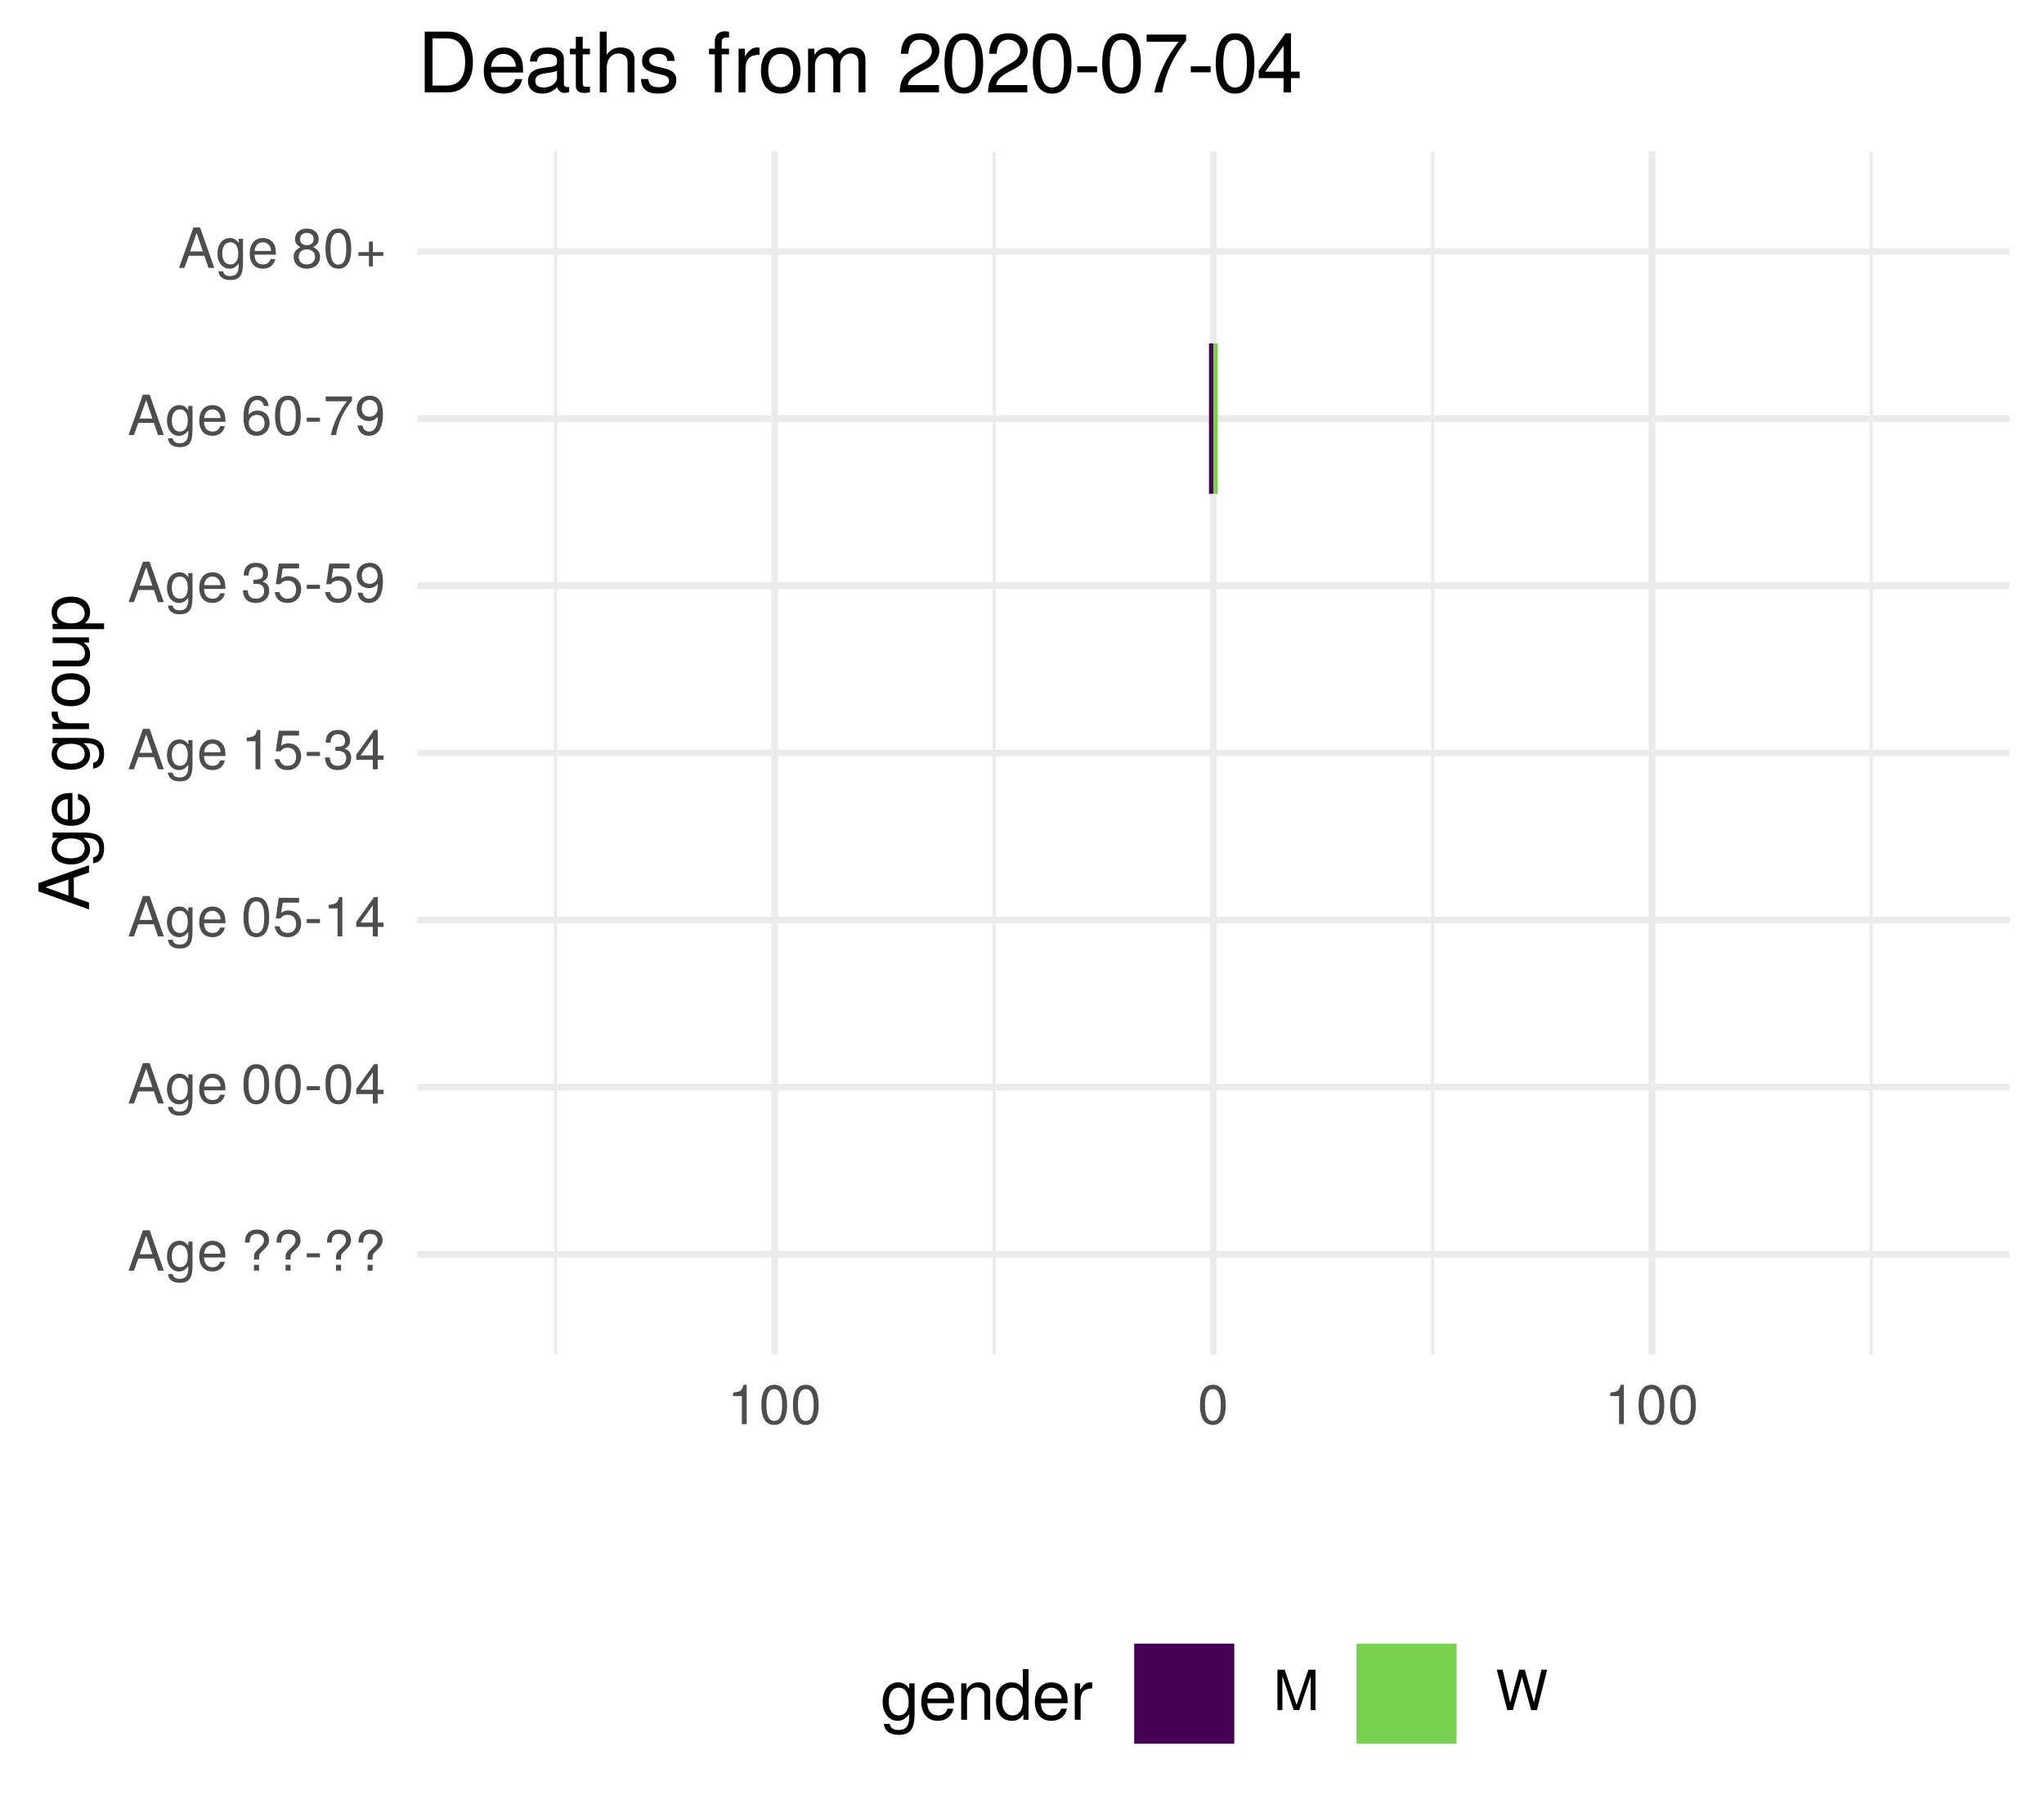
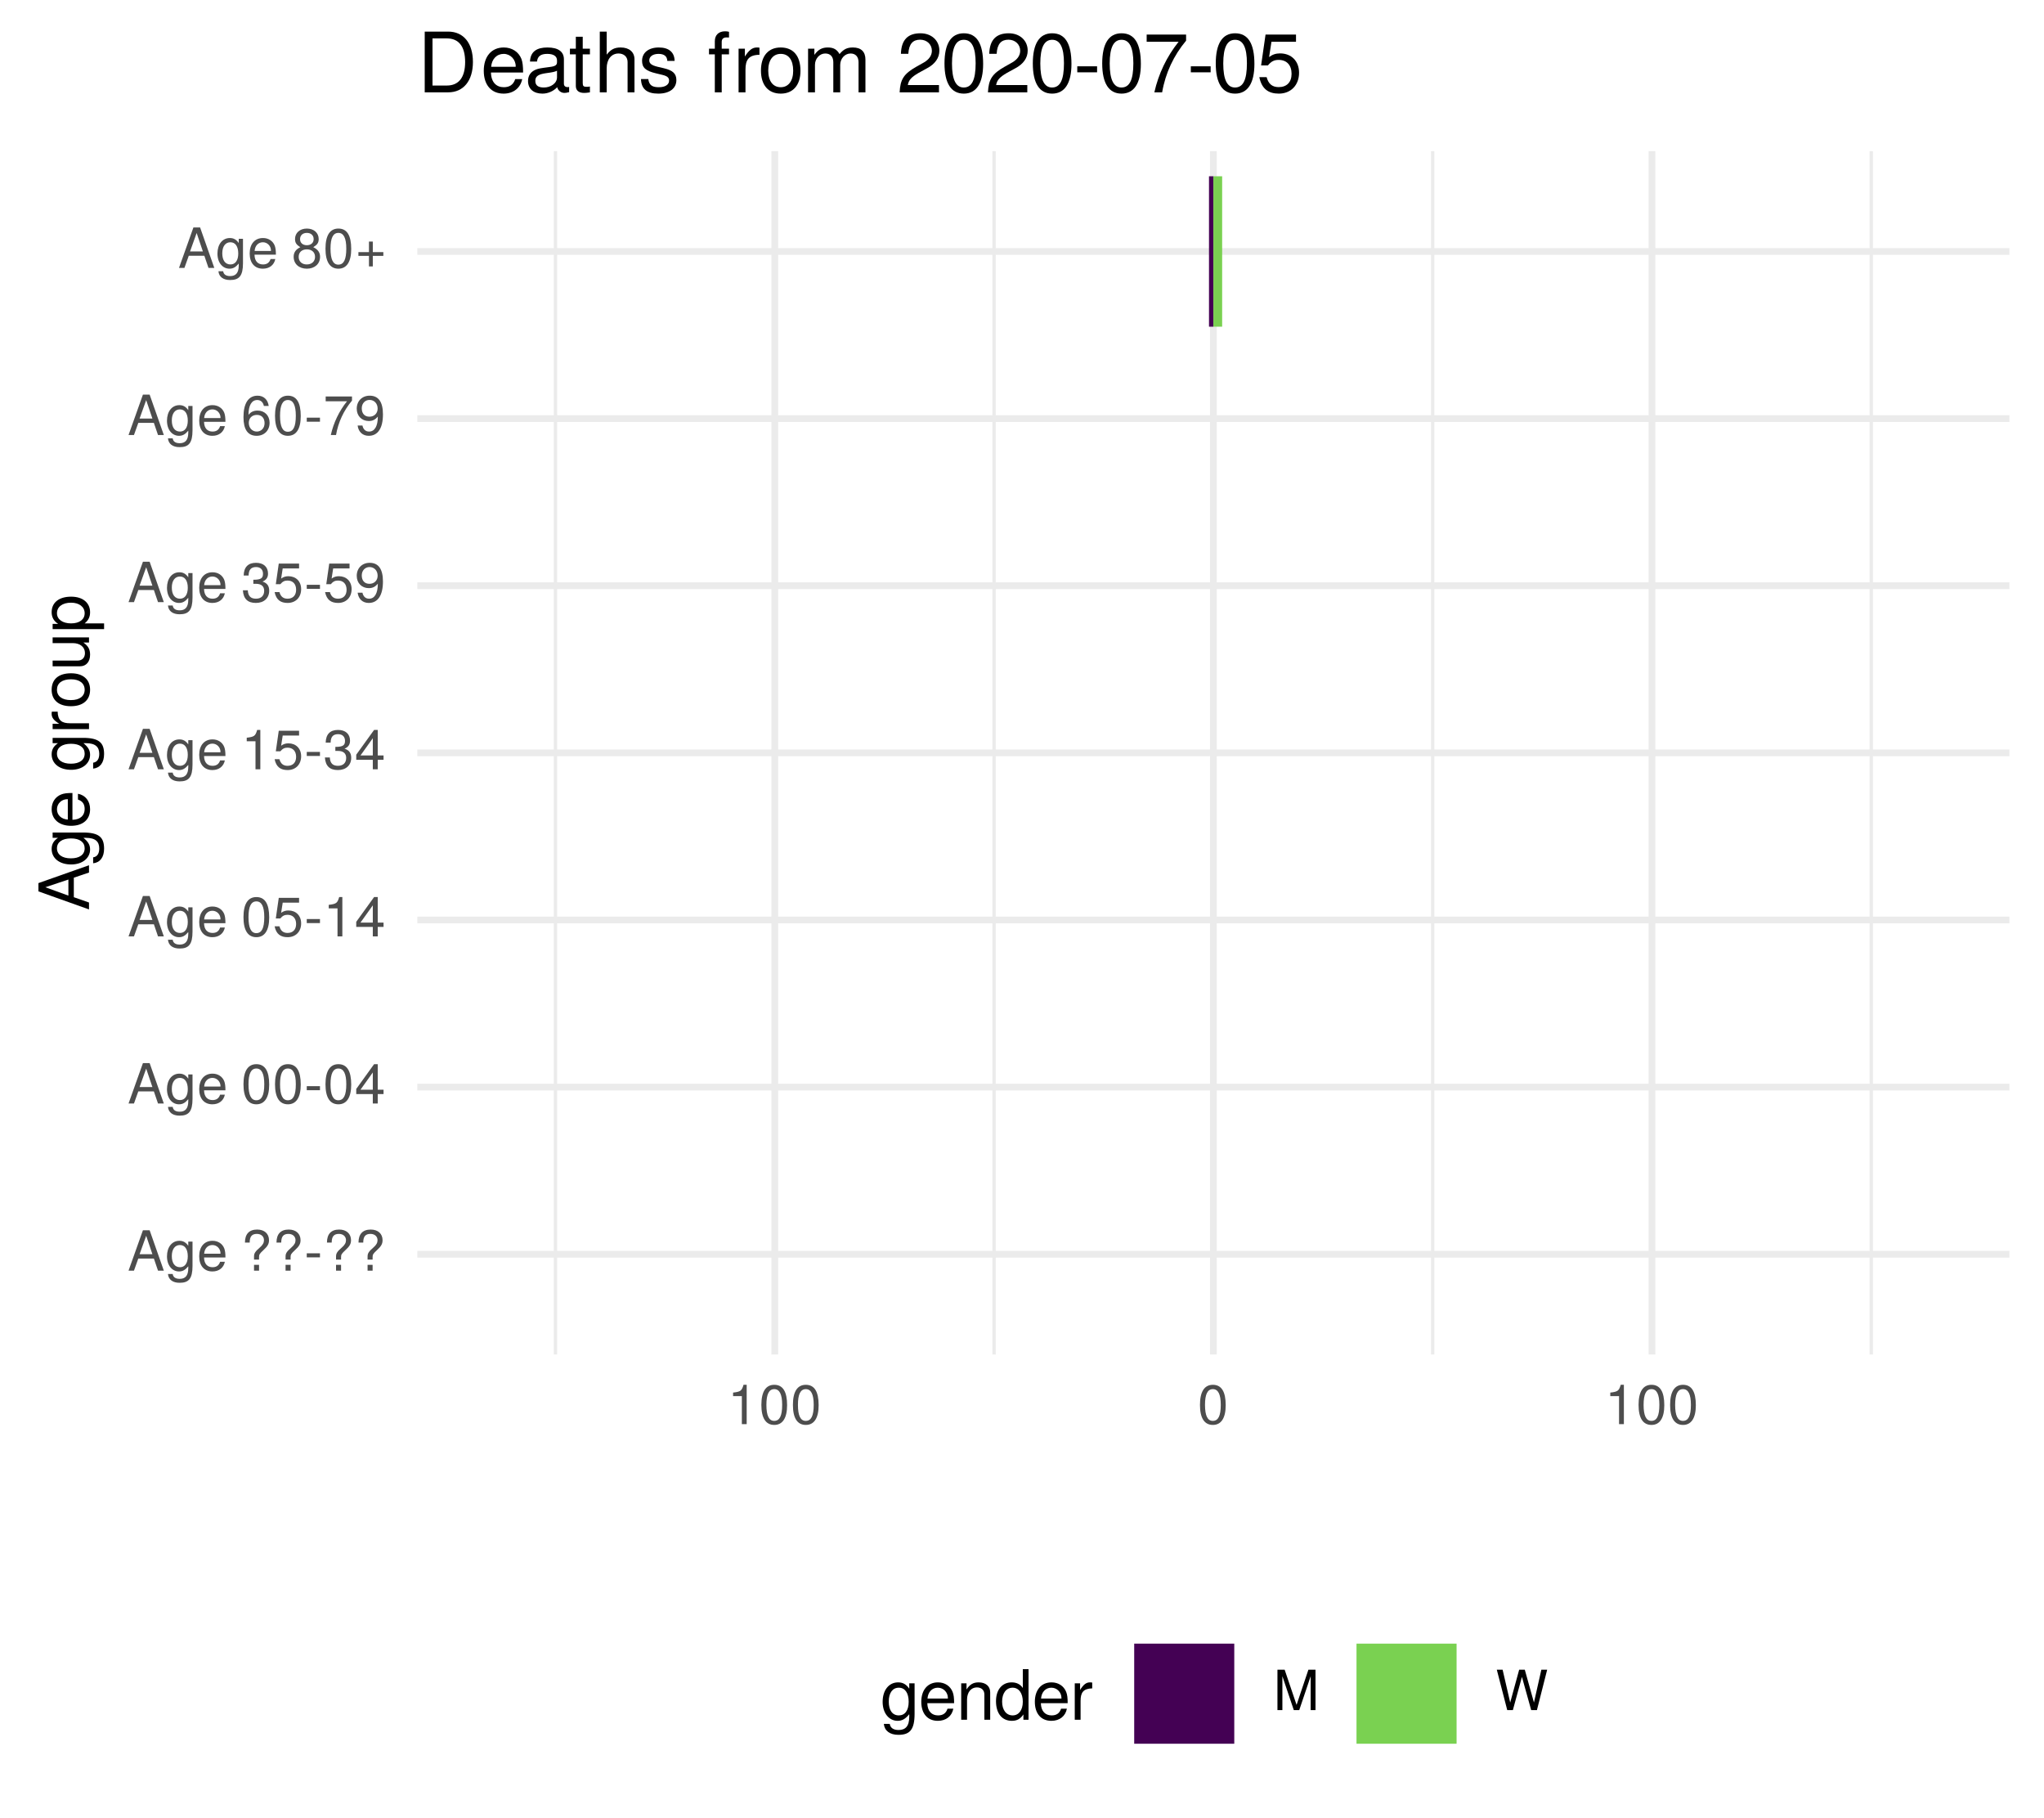
<svg xmlns="http://www.w3.org/2000/svg" xmlns:xlink="http://www.w3.org/1999/xlink" width="324pt" height="288pt" viewBox="0 0 324 288" version="1.1">
  <defs>
    <g>
      <symbol overflow="visible" id="glyph0-0">
        <path style="stroke:none;" d="" />
      </symbol>
      <symbol overflow="visible" id="glyph0-1">
        <path style="stroke:none;" d="M 5.75 0 L 3.5 -6.406 L 2.438 -6.406 L 0.156 0 L 1.016 0 L 1.703 -1.922 L 4.172 -1.922 L 4.828 0 Z M 3.938 -2.609 L 1.906 -2.609 L 2.953 -5.531 Z M 3.938 -2.609 " />
      </symbol>
      <symbol overflow="visible" id="glyph0-2">
        <path style="stroke:none;" d="M 4.297 -0.75 L 4.297 -4.609 L 3.625 -4.609 L 3.625 -3.938 C 3.25 -4.484 2.812 -4.734 2.219 -4.734 C 1.047 -4.734 0.25 -3.75 0.25 -2.266 C 0.25 -0.812 1.078 0.125 2.156 0.125 C 2.734 0.125 3.141 -0.109 3.625 -0.688 L 3.625 -0.391 C 3.625 0.828 3.125 1.297 2.266 1.297 C 1.688 1.297 1.234 1.094 1.156 0.531 L 0.406 0.531 C 0.484 1.406 1.156 1.922 2.25 1.922 C 3.688 1.922 4.297 1.281 4.297 -0.75 Z M 3.547 -2.281 C 3.547 -1.172 3.078 -0.547 2.312 -0.547 C 1.5 -0.547 1.016 -1.188 1.016 -2.312 C 1.016 -3.406 1.516 -4.062 2.297 -4.062 C 3.094 -4.062 3.547 -3.391 3.547 -2.281 Z M 3.547 -2.281 " />
      </symbol>
      <symbol overflow="visible" id="glyph0-3">
        <path style="stroke:none;" d="M 4.516 -2.094 C 4.516 -2.766 4.453 -3.188 4.328 -3.531 C 4.031 -4.281 3.328 -4.734 2.469 -4.734 C 1.172 -4.734 0.359 -3.797 0.359 -2.281 C 0.359 -0.766 1.156 0.125 2.453 0.125 C 3.5 0.125 4.234 -0.469 4.422 -1.406 L 3.672 -1.406 C 3.469 -0.797 3.062 -0.547 2.469 -0.547 C 1.703 -0.547 1.141 -1.031 1.125 -2.094 Z M 3.734 -2.75 C 3.734 -2.75 3.734 -2.703 3.719 -2.688 L 1.141 -2.688 C 1.203 -3.516 1.719 -4.062 2.453 -4.062 C 3.172 -4.062 3.734 -3.469 3.734 -2.75 Z M 3.734 -2.75 " />
      </symbol>
      <symbol overflow="visible" id="glyph0-4">
        <path style="stroke:none;" d="" />
      </symbol>
      <symbol overflow="visible" id="glyph0-5">
        <path style="stroke:none;" d="M 4.422 -4.828 C 4.422 -5.859 3.688 -6.516 2.547 -6.516 C 1.281 -6.516 0.609 -5.812 0.609 -4.453 L 1.359 -4.453 C 1.359 -5.422 1.719 -5.828 2.5 -5.828 C 3.172 -5.828 3.625 -5.422 3.625 -4.828 C 3.625 -4.422 3.438 -4.078 2.969 -3.672 C 2.453 -3.203 2.453 -3.203 2.297 -3 C 2.109 -2.75 2.047 -2.547 2.047 -2.234 L 2.047 -1.75 L 2.844 -1.75 L 2.844 -2.156 C 2.844 -2.547 2.938 -2.703 3.531 -3.25 C 4.203 -3.859 4.422 -4.25 4.422 -4.828 Z M 2.844 0 L 2.844 -0.922 L 2.047 -0.922 L 2.047 0 Z M 2.844 0 " />
      </symbol>
      <symbol overflow="visible" id="glyph0-6">
        <path style="stroke:none;" d="M 2.5 -2.109 L 2.5 -2.75 L 0.406 -2.75 L 0.406 -2.109 Z M 2.5 -2.109 " />
      </symbol>
      <symbol overflow="visible" id="glyph0-7">
        <path style="stroke:none;" d="M 4.453 -3 C 4.453 -5.156 3.781 -6.234 2.422 -6.234 C 1.078 -6.234 0.375 -5.141 0.375 -3.047 C 0.375 -0.953 1.078 0.125 2.422 0.125 C 3.734 0.125 4.453 -0.953 4.453 -3 Z M 3.672 -3.062 C 3.672 -1.297 3.266 -0.516 2.406 -0.516 C 1.578 -0.516 1.172 -1.344 1.172 -3.047 C 1.172 -4.75 1.578 -5.547 2.422 -5.547 C 3.25 -5.547 3.672 -4.734 3.672 -3.062 Z M 3.672 -3.062 " />
      </symbol>
      <symbol overflow="visible" id="glyph0-8">
        <path style="stroke:none;" d="M 4.578 -1.5 L 4.578 -2.188 L 3.656 -2.188 L 3.656 -6.234 L 3.078 -6.234 L 0.25 -2.312 L 0.25 -1.5 L 2.875 -1.5 L 2.875 0 L 3.656 0 L 3.656 -1.5 Z M 2.875 -2.188 L 0.922 -2.188 L 2.875 -4.922 Z M 2.875 -2.188 " />
      </symbol>
      <symbol overflow="visible" id="glyph0-9">
        <path style="stroke:none;" d="M 4.516 -2.062 C 4.516 -3.297 3.688 -4.109 2.5 -4.109 C 2.062 -4.109 1.703 -4 1.344 -3.734 L 1.594 -5.344 L 4.188 -5.344 L 4.188 -6.109 L 0.969 -6.109 L 0.5 -2.844 L 1.219 -2.844 C 1.578 -3.266 1.875 -3.422 2.359 -3.422 C 3.188 -3.422 3.719 -2.891 3.719 -1.969 C 3.719 -1.062 3.203 -0.547 2.359 -0.547 C 1.688 -0.547 1.266 -0.891 1.078 -1.594 L 0.312 -1.594 C 0.562 -0.359 1.266 0.125 2.375 0.125 C 3.641 0.125 4.516 -0.75 4.516 -2.062 Z M 4.516 -2.062 " />
      </symbol>
      <symbol overflow="visible" id="glyph0-10">
        <path style="stroke:none;" d="M 3.047 0 L 3.047 -6.234 L 2.547 -6.234 C 2.266 -5.281 2.094 -5.141 0.891 -5 L 0.891 -4.438 L 2.281 -4.438 L 2.281 0 Z M 3.047 0 " />
      </symbol>
      <symbol overflow="visible" id="glyph0-11">
        <path style="stroke:none;" d="M 4.453 -1.812 C 4.453 -2.562 4.141 -3.016 3.391 -3.266 C 3.969 -3.5 4.266 -3.891 4.266 -4.516 C 4.266 -5.594 3.547 -6.234 2.359 -6.234 C 1.109 -6.234 0.438 -5.547 0.406 -4.219 L 1.188 -4.219 C 1.203 -5.141 1.578 -5.562 2.375 -5.562 C 3.062 -5.562 3.469 -5.156 3.469 -4.5 C 3.469 -3.828 3.188 -3.547 1.938 -3.547 L 1.938 -2.906 L 2.359 -2.906 C 3.219 -2.906 3.656 -2.5 3.656 -1.797 C 3.656 -1.016 3.172 -0.547 2.359 -0.547 C 1.516 -0.547 1.109 -0.969 1.062 -1.875 L 0.281 -1.875 C 0.375 -0.5 1.062 0.125 2.344 0.125 C 3.625 0.125 4.453 -0.641 4.453 -1.812 Z M 4.453 -1.812 " />
      </symbol>
      <symbol overflow="visible" id="glyph0-12">
        <path style="stroke:none;" d="M 4.484 -3.266 C 4.484 -5.219 3.797 -6.234 2.375 -6.234 C 1.188 -6.234 0.328 -5.391 0.328 -4.172 C 0.328 -3.016 1.125 -2.219 2.25 -2.219 C 2.844 -2.219 3.266 -2.438 3.672 -2.922 C 3.672 -1.406 3.172 -0.547 2.281 -0.547 C 1.734 -0.547 1.359 -0.891 1.234 -1.5 L 0.469 -1.5 C 0.609 -0.469 1.281 0.125 2.234 0.125 C 3.688 0.125 4.484 -1.109 4.484 -3.266 Z M 3.641 -4.188 C 3.641 -3.422 3.094 -2.906 2.344 -2.906 C 1.594 -2.906 1.125 -3.391 1.125 -4.234 C 1.125 -5.016 1.656 -5.562 2.359 -5.562 C 3.094 -5.562 3.641 -5 3.641 -4.188 Z M 3.641 -4.188 " />
      </symbol>
      <symbol overflow="visible" id="glyph0-13">
        <path style="stroke:none;" d="M 4.516 -1.938 C 4.516 -3.094 3.719 -3.875 2.609 -3.875 C 1.984 -3.875 1.5 -3.641 1.172 -3.188 C 1.172 -4.703 1.672 -5.547 2.562 -5.547 C 3.109 -5.547 3.484 -5.203 3.609 -4.609 L 4.375 -4.609 C 4.234 -5.625 3.562 -6.234 2.609 -6.234 C 1.156 -6.234 0.375 -5.016 0.375 -2.844 C 0.375 -0.891 1.047 0.125 2.469 0.125 C 3.656 0.125 4.516 -0.719 4.516 -1.938 Z M 3.719 -1.875 C 3.719 -1.094 3.188 -0.547 2.484 -0.547 C 1.766 -0.547 1.219 -1.125 1.219 -1.922 C 1.219 -2.688 1.734 -3.188 2.5 -3.188 C 3.25 -3.188 3.719 -2.703 3.719 -1.875 Z M 3.719 -1.875 " />
      </symbol>
      <symbol overflow="visible" id="glyph0-14">
        <path style="stroke:none;" d="M 4.578 -5.453 L 4.578 -6.109 L 0.406 -6.109 L 0.406 -5.344 L 3.781 -5.344 C 2.531 -3.781 1.656 -1.953 1.219 0 L 2.047 0 C 2.391 -2.016 3.266 -3.891 4.578 -5.453 Z M 4.578 -5.453 " />
      </symbol>
      <symbol overflow="visible" id="glyph0-15">
        <path style="stroke:none;" d="M 4.516 -1.766 C 4.516 -2.453 4.156 -2.938 3.438 -3.281 C 4.078 -3.672 4.297 -3.984 4.297 -4.578 C 4.297 -5.547 3.531 -6.234 2.422 -6.234 C 1.312 -6.234 0.547 -5.547 0.547 -4.578 C 0.547 -4 0.75 -3.672 1.391 -3.281 C 0.672 -2.938 0.328 -2.453 0.328 -1.766 C 0.328 -0.625 1.188 0.125 2.422 0.125 C 3.656 0.125 4.516 -0.625 4.516 -1.766 Z M 3.5 -4.562 C 3.5 -3.969 3.062 -3.594 2.422 -3.594 C 1.766 -3.594 1.344 -3.969 1.344 -4.562 C 1.344 -5.156 1.766 -5.547 2.422 -5.547 C 3.078 -5.547 3.5 -5.156 3.5 -4.562 Z M 3.719 -1.75 C 3.719 -1.016 3.188 -0.547 2.406 -0.547 C 1.641 -0.547 1.125 -1.016 1.125 -1.75 C 1.125 -2.484 1.641 -2.938 2.422 -2.938 C 3.188 -2.938 3.719 -2.484 3.719 -1.75 Z M 3.719 -1.75 " />
      </symbol>
      <symbol overflow="visible" id="glyph0-16">
        <path style="stroke:none;" d="M 4.547 -1.906 L 4.547 -2.5 L 2.875 -2.5 L 2.875 -4.172 L 2.266 -4.172 L 2.266 -2.5 L 0.594 -2.5 L 0.594 -1.906 L 2.266 -1.906 L 2.266 -0.234 L 2.875 -0.234 L 2.875 -1.906 Z M 4.547 -1.906 " />
      </symbol>
      <symbol overflow="visible" id="glyph0-17">
        <path style="stroke:none;" d="M 6.688 0 L 6.688 -6.406 L 5.562 -6.406 L 3.688 -0.828 L 1.797 -6.406 L 0.656 -6.406 L 0.656 0 L 1.438 0 L 1.438 -5.375 L 3.25 0 L 4.109 0 L 5.922 -5.375 L 5.922 0 Z M 6.688 0 " />
      </symbol>
      <symbol overflow="visible" id="glyph0-18">
        <path style="stroke:none;" d="M 8.172 -6.406 L 7.25 -6.406 L 6.078 -1.203 L 4.625 -6.406 L 3.734 -6.406 L 2.312 -1.203 L 1.109 -6.406 L 0.188 -6.406 L 1.844 0 L 2.734 0 L 4.172 -5.266 L 5.641 0 L 6.547 0 Z M 8.172 -6.406 " />
      </symbol>
      <symbol overflow="visible" id="glyph1-0">
        <path style="stroke:none;" d="" />
      </symbol>
      <symbol overflow="visible" id="glyph1-1">
        <path style="stroke:none;" d="M 0 -7.188 L -8.016 -4.359 L -8.016 -3.047 L 0 -0.188 L 0 -1.281 L -2.406 -2.125 L -2.406 -5.219 L 0 -6.031 Z M -3.266 -4.922 L -3.266 -2.375 L -6.922 -3.703 Z M -3.266 -4.922 " />
      </symbol>
      <symbol overflow="visible" id="glyph1-2">
        <path style="stroke:none;" d="M -0.953 -5.375 L -5.766 -5.375 L -5.766 -4.531 L -4.922 -4.531 C -5.609 -4.062 -5.922 -3.516 -5.922 -2.766 C -5.922 -1.312 -4.703 -0.312 -2.828 -0.312 C -1.016 -0.312 0.172 -1.344 0.172 -2.688 C 0.172 -3.422 -0.141 -3.922 -0.875 -4.531 L -0.484 -4.531 C 1.047 -4.531 1.625 -3.906 1.625 -2.844 C 1.625 -2.109 1.359 -1.547 0.656 -1.438 L 0.656 -0.5 C 1.75 -0.609 2.391 -1.453 2.391 -2.812 C 2.391 -4.609 1.594 -5.375 -0.953 -5.375 Z M -2.844 -4.438 C -1.469 -4.438 -0.688 -3.844 -0.688 -2.875 C -0.688 -1.875 -1.484 -1.281 -2.875 -1.281 C -4.266 -1.281 -5.078 -1.891 -5.078 -2.875 C -5.078 -3.859 -4.25 -4.438 -2.844 -4.438 Z M -2.844 -4.438 " />
      </symbol>
      <symbol overflow="visible" id="glyph1-3">
        <path style="stroke:none;" d="M -2.625 -5.641 C -3.453 -5.641 -3.984 -5.578 -4.406 -5.406 C -5.359 -5.031 -5.922 -4.156 -5.922 -3.078 C -5.922 -1.469 -4.734 -0.438 -2.844 -0.438 C -0.953 -0.438 0.172 -1.438 0.172 -3.062 C 0.172 -4.375 -0.578 -5.297 -1.75 -5.516 L -1.75 -4.594 C -0.984 -4.344 -0.688 -3.828 -0.688 -3.094 C -0.688 -2.141 -1.297 -1.422 -2.625 -1.391 Z M -3.438 -4.656 C -3.438 -4.656 -3.391 -4.656 -3.359 -4.656 L -3.359 -1.422 C -4.391 -1.5 -5.078 -2.141 -5.078 -3.062 C -5.078 -3.969 -4.328 -4.656 -3.438 -4.656 Z M -3.438 -4.656 " />
      </symbol>
      <symbol overflow="visible" id="glyph1-4">
        <path style="stroke:none;" d="" />
      </symbol>
      <symbol overflow="visible" id="glyph1-5">
        <path style="stroke:none;" d="M -4.969 -3.531 L -5.891 -3.531 C -5.922 -3.375 -5.922 -3.297 -5.922 -3.172 C -5.922 -2.578 -5.578 -2.141 -4.719 -1.609 L -5.766 -1.609 L -5.766 -0.766 L 0 -0.766 L 0 -1.688 L -2.984 -1.688 C -4.297 -1.688 -4.938 -2.109 -4.969 -3.531 Z M -4.969 -3.531 " />
      </symbol>
      <symbol overflow="visible" id="glyph1-6">
        <path style="stroke:none;" d="M -2.844 -5.609 C -4.828 -5.609 -5.922 -4.656 -5.922 -2.984 C -5.922 -1.375 -4.812 -0.391 -2.875 -0.391 C -0.953 -0.391 0.172 -1.359 0.172 -3 C 0.172 -4.625 -0.953 -5.609 -2.844 -5.609 Z M -2.844 -4.656 C -1.5 -4.656 -0.688 -4.016 -0.688 -3 C -0.688 -1.984 -1.484 -1.359 -2.875 -1.359 C -4.266 -1.359 -5.078 -1.984 -5.078 -3 C -5.078 -4.031 -4.281 -4.656 -2.844 -4.656 Z M -2.844 -4.656 " />
      </symbol>
      <symbol overflow="visible" id="glyph1-7">
        <path style="stroke:none;" d="M 0 -5.297 L -5.766 -5.297 L -5.766 -4.391 L -2.578 -4.391 C -1.406 -4.391 -0.641 -3.766 -0.641 -2.812 C -0.641 -2.094 -1.078 -1.625 -1.766 -1.625 L -5.766 -1.625 L -5.766 -0.719 L -1.406 -0.719 C -0.453 -0.719 0.172 -1.438 0.172 -2.547 C 0.172 -3.406 -0.125 -3.938 -0.891 -4.484 L 0 -4.484 Z M 0 -5.297 " />
      </symbol>
      <symbol overflow="visible" id="glyph1-8">
        <path style="stroke:none;" d="M -2.828 -5.75 C -4.766 -5.75 -5.922 -4.812 -5.922 -3.281 C -5.922 -2.5 -5.578 -1.875 -4.891 -1.438 L -5.766 -1.438 L -5.766 -0.609 L 2.391 -0.609 L 2.391 -1.516 L -0.688 -1.516 C -0.094 -2 0.172 -2.547 0.172 -3.281 C 0.172 -4.781 -0.984 -5.75 -2.828 -5.75 Z M -2.844 -4.797 C -1.547 -4.797 -0.688 -4.125 -0.688 -3.125 C -0.688 -2.156 -1.484 -1.516 -2.844 -1.516 C -4.188 -1.516 -5.078 -2.156 -5.078 -3.125 C -5.078 -4.141 -4.219 -4.797 -2.844 -4.797 Z M -2.844 -4.797 " />
      </symbol>
      <symbol overflow="visible" id="glyph2-0">
        <path style="stroke:none;" d="" />
      </symbol>
      <symbol overflow="visible" id="glyph2-1">
        <path style="stroke:none;" d="M 5.375 -0.953 L 5.375 -5.766 L 4.531 -5.766 L 4.531 -4.922 C 4.062 -5.609 3.516 -5.922 2.766 -5.922 C 1.312 -5.922 0.312 -4.703 0.312 -2.828 C 0.312 -1.016 1.344 0.172 2.688 0.172 C 3.422 0.172 3.922 -0.141 4.531 -0.875 L 4.531 -0.484 C 4.531 1.047 3.906 1.625 2.844 1.625 C 2.109 1.625 1.547 1.359 1.438 0.656 L 0.5 0.656 C 0.609 1.75 1.453 2.391 2.812 2.391 C 4.609 2.391 5.375 1.594 5.375 -0.953 Z M 4.438 -2.844 C 4.438 -1.469 3.844 -0.688 2.875 -0.688 C 1.875 -0.688 1.281 -1.484 1.281 -2.875 C 1.281 -4.266 1.891 -5.078 2.875 -5.078 C 3.859 -5.078 4.438 -4.25 4.438 -2.844 Z M 4.438 -2.844 " />
      </symbol>
      <symbol overflow="visible" id="glyph2-2">
        <path style="stroke:none;" d="M 5.641 -2.625 C 5.641 -3.453 5.578 -3.984 5.406 -4.406 C 5.031 -5.359 4.156 -5.922 3.078 -5.922 C 1.469 -5.922 0.438 -4.734 0.438 -2.844 C 0.438 -0.953 1.438 0.172 3.062 0.172 C 4.375 0.172 5.297 -0.578 5.516 -1.75 L 4.594 -1.75 C 4.344 -0.984 3.828 -0.688 3.094 -0.688 C 2.141 -0.688 1.422 -1.297 1.391 -2.625 Z M 4.656 -3.438 C 4.656 -3.438 4.656 -3.391 4.656 -3.359 L 1.422 -3.359 C 1.5 -4.391 2.141 -5.078 3.062 -5.078 C 3.969 -5.078 4.656 -4.328 4.656 -3.438 Z M 4.656 -3.438 " />
      </symbol>
      <symbol overflow="visible" id="glyph2-3">
        <path style="stroke:none;" d="M 5.359 0 L 5.359 -4.359 C 5.359 -5.312 4.641 -5.922 3.531 -5.922 C 2.672 -5.922 2.125 -5.594 1.609 -4.797 L 1.609 -5.766 L 0.766 -5.766 L 0.766 0 L 1.688 0 L 1.688 -3.172 C 1.688 -4.359 2.328 -5.125 3.25 -5.125 C 3.984 -5.125 4.438 -4.688 4.438 -4 L 4.438 0 Z M 5.359 0 " />
      </symbol>
      <symbol overflow="visible" id="glyph2-4">
        <path style="stroke:none;" d="M 5.438 0 L 5.438 -8.016 L 4.531 -8.016 L 4.531 -5.031 C 4.141 -5.625 3.531 -5.922 2.766 -5.922 C 1.266 -5.922 0.281 -4.781 0.281 -2.938 C 0.281 -0.984 1.25 0.172 2.797 0.172 C 3.594 0.172 4.141 -0.125 4.625 -0.844 L 4.625 0 Z M 4.531 -2.859 C 4.531 -1.531 3.891 -0.688 2.922 -0.688 C 1.906 -0.688 1.25 -1.547 1.25 -2.875 C 1.25 -4.219 1.906 -5.078 2.922 -5.078 C 3.906 -5.078 4.531 -4.188 4.531 -2.859 Z M 4.531 -2.859 " />
      </symbol>
      <symbol overflow="visible" id="glyph2-5">
        <path style="stroke:none;" d="M 3.531 -4.969 L 3.531 -5.891 C 3.375 -5.922 3.297 -5.922 3.172 -5.922 C 2.578 -5.922 2.141 -5.578 1.609 -4.719 L 1.609 -5.766 L 0.766 -5.766 L 0.766 0 L 1.688 0 L 1.688 -2.984 C 1.688 -4.297 2.109 -4.938 3.531 -4.969 Z M 3.531 -4.969 " />
      </symbol>
      <symbol overflow="visible" id="glyph3-0">
        <path style="stroke:none;" d="" />
      </symbol>
      <symbol overflow="visible" id="glyph3-1">
        <path style="stroke:none;" d="M 8.812 -4.812 C 8.812 -7.797 7.328 -9.625 4.891 -9.625 L 1.172 -9.625 L 1.172 0 L 4.891 0 C 7.312 0 8.812 -1.828 8.812 -4.812 Z M 7.578 -4.812 C 7.578 -2.375 6.578 -1.078 4.672 -1.078 L 2.406 -1.078 L 2.406 -8.547 L 4.672 -8.547 C 6.578 -8.547 7.578 -7.266 7.578 -4.812 Z M 7.578 -4.812 " />
      </symbol>
      <symbol overflow="visible" id="glyph3-2">
        <path style="stroke:none;" d="M 6.766 -3.141 C 6.766 -4.141 6.688 -4.781 6.5 -5.297 C 6.047 -6.438 4.984 -7.109 3.703 -7.109 C 1.766 -7.109 0.531 -5.688 0.531 -3.422 C 0.531 -1.156 1.734 0.203 3.672 0.203 C 5.25 0.203 6.344 -0.703 6.625 -2.094 L 5.516 -2.094 C 5.219 -1.188 4.594 -0.812 3.703 -0.812 C 2.562 -0.812 1.703 -1.562 1.672 -3.141 Z M 5.594 -4.125 C 5.594 -4.125 5.594 -4.062 5.578 -4.047 L 1.703 -4.047 C 1.797 -5.266 2.578 -6.094 3.688 -6.094 C 4.766 -6.094 5.594 -5.203 5.594 -4.125 Z M 5.594 -4.125 " />
      </symbol>
      <symbol overflow="visible" id="glyph3-3">
        <path style="stroke:none;" d="M 7.062 -0.031 L 7.062 -0.859 C 6.938 -0.828 6.891 -0.828 6.828 -0.828 C 6.438 -0.828 6.234 -1.031 6.234 -1.375 L 6.234 -5.234 C 6.234 -6.453 5.328 -7.109 3.625 -7.109 C 1.953 -7.109 0.922 -6.469 0.859 -4.875 L 1.969 -4.875 C 2.062 -5.719 2.562 -6.094 3.594 -6.094 C 4.578 -6.094 5.141 -5.734 5.141 -5.062 L 5.141 -4.781 C 5.141 -4.312 4.859 -4.125 3.984 -4.016 C 2.422 -3.812 2.188 -3.766 1.766 -3.594 C 0.969 -3.266 0.547 -2.641 0.547 -1.797 C 0.547 -0.547 1.422 0.203 2.828 0.203 C 3.703 0.203 4.562 -0.172 5.172 -0.812 C 5.297 -0.297 5.766 0.094 6.312 0.094 C 6.531 0.094 6.703 0.062 7.062 -0.031 Z M 5.141 -2.391 C 5.141 -1.406 4.125 -0.766 3.062 -0.766 C 2.203 -0.766 1.703 -1.062 1.703 -1.828 C 1.703 -2.547 2.188 -2.859 3.359 -3.031 C 4.531 -3.188 4.766 -3.25 5.141 -3.422 Z M 5.141 -2.391 " />
      </symbol>
      <symbol overflow="visible" id="glyph3-4">
        <path style="stroke:none;" d="M 3.359 0 L 3.359 -0.922 C 3.203 -0.891 3.031 -0.875 2.828 -0.875 C 2.344 -0.875 2.219 -1 2.219 -1.484 L 2.219 -6.016 L 3.359 -6.016 L 3.359 -6.922 L 2.219 -6.922 L 2.219 -8.812 L 1.125 -8.812 L 1.125 -6.922 L 0.188 -6.922 L 0.188 -6.016 L 1.125 -6.016 L 1.125 -1 C 1.125 -0.297 1.594 0.094 2.453 0.094 C 2.719 0.094 2.984 0.062 3.359 0 Z M 3.359 0 " />
      </symbol>
      <symbol overflow="visible" id="glyph3-5">
        <path style="stroke:none;" d="M 6.422 0 L 6.422 -5.234 C 6.422 -6.391 5.578 -7.109 4.234 -7.109 C 3.266 -7.109 2.672 -6.812 2.016 -5.969 L 2.016 -9.625 L 0.922 -9.625 L 0.922 0 L 2.016 0 L 2.016 -3.812 C 2.016 -5.234 2.766 -6.156 3.891 -6.156 C 4.672 -6.156 5.328 -5.703 5.328 -4.797 L 5.328 0 Z M 6.422 0 " />
      </symbol>
      <symbol overflow="visible" id="glyph3-6">
        <path style="stroke:none;" d="M 6.062 -1.938 C 6.062 -2.969 5.484 -3.484 4.109 -3.812 L 3.047 -4.062 C 2.156 -4.281 1.766 -4.562 1.766 -5.062 C 1.766 -5.688 2.344 -6.094 3.234 -6.094 C 4.125 -6.094 4.594 -5.719 4.625 -4.984 L 5.781 -4.984 C 5.766 -6.344 4.875 -7.109 3.281 -7.109 C 1.656 -7.109 0.625 -6.281 0.625 -5 C 0.625 -3.922 1.172 -3.406 2.812 -3.016 L 3.844 -2.766 C 4.609 -2.578 4.906 -2.344 4.906 -1.844 C 4.906 -1.203 4.266 -0.812 3.297 -0.812 C 2.312 -0.812 1.75 -1.062 1.609 -2.109 L 0.453 -2.109 C 0.5 -0.516 1.406 0.203 3.203 0.203 C 4.953 0.203 6.062 -0.609 6.062 -1.938 Z M 6.062 -1.938 " />
      </symbol>
      <symbol overflow="visible" id="glyph3-7">
        <path style="stroke:none;" d="" />
      </symbol>
      <symbol overflow="visible" id="glyph3-8">
        <path style="stroke:none;" d="M 3.406 -6.016 L 3.406 -6.922 L 2.25 -6.922 L 2.25 -8 C 2.25 -8.469 2.516 -8.703 3.031 -8.703 C 3.109 -8.703 3.156 -8.703 3.406 -8.688 L 3.406 -9.594 C 3.156 -9.656 3.016 -9.672 2.781 -9.672 C 1.766 -9.672 1.156 -9.078 1.156 -8.094 L 1.156 -6.922 L 0.234 -6.922 L 0.234 -6.016 L 1.156 -6.016 L 1.156 0 L 2.25 0 L 2.25 -6.016 Z M 3.406 -6.016 " />
      </symbol>
      <symbol overflow="visible" id="glyph3-9">
        <path style="stroke:none;" d="M 4.234 -5.953 L 4.234 -7.078 C 4.047 -7.109 3.969 -7.109 3.812 -7.109 C 3.109 -7.109 2.562 -6.688 1.922 -5.672 L 1.922 -6.922 L 0.922 -6.922 L 0.922 0 L 2.016 0 L 2.016 -3.594 C 2.016 -5.156 2.531 -5.922 4.234 -5.953 Z M 4.234 -5.953 " />
      </symbol>
      <symbol overflow="visible" id="glyph3-10">
        <path style="stroke:none;" d="M 6.734 -3.406 C 6.734 -5.797 5.578 -7.109 3.594 -7.109 C 1.656 -7.109 0.469 -5.781 0.469 -3.453 C 0.469 -1.141 1.641 0.203 3.609 0.203 C 5.547 0.203 6.734 -1.141 6.734 -3.406 Z M 5.578 -3.422 C 5.578 -1.797 4.812 -0.812 3.609 -0.812 C 2.375 -0.812 1.625 -1.781 1.625 -3.453 C 1.625 -5.125 2.375 -6.094 3.609 -6.094 C 4.844 -6.094 5.578 -5.141 5.578 -3.422 Z M 5.578 -3.422 " />
      </symbol>
      <symbol overflow="visible" id="glyph3-11">
        <path style="stroke:none;" d="M 10.031 0 L 10.031 -5.188 C 10.031 -6.438 9.344 -7.109 8.047 -7.109 C 7.125 -7.109 6.578 -6.844 5.922 -6.062 C 5.516 -6.797 4.969 -7.109 4.062 -7.109 C 3.141 -7.109 2.531 -6.766 1.938 -5.938 L 1.938 -6.922 L 0.938 -6.922 L 0.938 0 L 2.031 0 L 2.031 -4.344 C 2.031 -5.344 2.766 -6.156 3.656 -6.156 C 4.469 -6.156 4.938 -5.656 4.938 -4.766 L 4.938 0 L 6.031 0 L 6.031 -4.344 C 6.031 -5.344 6.766 -6.156 7.672 -6.156 C 8.469 -6.156 8.938 -5.641 8.938 -4.766 L 8.938 0 Z M 10.031 0 " />
      </symbol>
      <symbol overflow="visible" id="glyph3-12">
        <path style="stroke:none;" d="M 6.75 -6.609 C 6.75 -8.203 5.516 -9.359 3.75 -9.359 C 1.828 -9.359 0.719 -8.391 0.656 -6.109 L 1.828 -6.109 C 1.922 -7.688 2.562 -8.344 3.703 -8.344 C 4.766 -8.344 5.562 -7.594 5.562 -6.594 C 5.562 -5.844 5.125 -5.219 4.297 -4.734 L 3.078 -4.047 C 1.125 -2.938 0.547 -2.062 0.453 0 L 6.688 0 L 6.688 -1.156 L 1.75 -1.156 C 1.875 -1.922 2.297 -2.406 3.453 -3.078 L 4.766 -3.797 C 6.078 -4.484 6.75 -5.469 6.75 -6.609 Z M 6.75 -6.609 " />
      </symbol>
      <symbol overflow="visible" id="glyph3-13">
        <path style="stroke:none;" d="M 6.688 -4.5 C 6.688 -7.75 5.672 -9.359 3.625 -9.359 C 1.609 -9.359 0.562 -7.719 0.562 -4.578 C 0.562 -1.422 1.625 0.203 3.625 0.203 C 5.609 0.203 6.688 -1.422 6.688 -4.5 Z M 5.5 -4.609 C 5.5 -1.953 4.891 -0.766 3.609 -0.766 C 2.375 -0.766 1.75 -2 1.75 -4.562 C 1.75 -7.125 2.375 -8.328 3.625 -8.328 C 4.891 -8.328 5.5 -7.109 5.5 -4.609 Z M 5.5 -4.609 " />
      </symbol>
      <symbol overflow="visible" id="glyph3-14">
        <path style="stroke:none;" d="M 3.75 -3.172 L 3.75 -4.125 L 0.609 -4.125 L 0.609 -3.172 Z M 3.75 -3.172 " />
      </symbol>
      <symbol overflow="visible" id="glyph3-15">
        <path style="stroke:none;" d="M 6.859 -8.188 L 6.859 -9.156 L 0.609 -9.156 L 0.609 -8.016 L 5.672 -8.016 C 3.797 -5.672 2.484 -2.938 1.828 0 L 3.062 0 C 3.578 -3.031 4.891 -5.844 6.859 -8.188 Z M 6.859 -8.188 " />
      </symbol>
      <symbol overflow="visible" id="glyph3-16">
-         <path style="stroke:none;" d="M 6.859 -2.25 L 6.859 -3.281 L 5.484 -3.281 L 5.484 -9.359 L 4.625 -9.359 L 0.375 -3.469 L 0.375 -2.25 L 4.312 -2.25 L 4.312 0 L 5.484 0 L 5.484 -2.25 Z M 4.312 -3.281 L 1.391 -3.281 L 4.312 -7.375 Z M 4.312 -3.281 " />
+         <path style="stroke:none;" d="M 6.766 -3.109 C 6.766 -4.953 5.547 -6.172 3.75 -6.172 C 3.094 -6.172 2.562 -6 2.016 -5.594 L 2.391 -8.016 L 6.281 -8.016 L 6.281 -9.156 L 1.453 -9.156 L 0.75 -4.266 L 1.828 -4.266 C 2.359 -4.906 2.812 -5.141 3.531 -5.141 C 4.797 -5.141 5.578 -4.328 5.578 -2.938 C 5.578 -1.594 4.812 -0.828 3.531 -0.828 C 2.516 -0.828 1.906 -1.344 1.625 -2.406 L 0.469 -2.406 C 0.844 -0.547 1.906 0.203 3.562 0.203 C 5.453 0.203 6.766 -1.125 6.766 -3.109 Z M 6.766 -3.109 " />
      </symbol>
    </g>
    <clipPath id="clip1">
      <path d="M 87 23.957 L 89 23.957 L 89 214.648 L 87 214.648 Z M 87 23.957 " />
    </clipPath>
    <clipPath id="clip2">
      <path d="M 157 23.957 L 158 23.957 L 158 214.648 L 157 214.648 Z M 157 23.957 " />
    </clipPath>
    <clipPath id="clip3">
      <path d="M 226 23.957 L 228 23.957 L 228 214.648 L 226 214.648 Z M 226 23.957 " />
    </clipPath>
    <clipPath id="clip4">
      <path d="M 296 23.957 L 297 23.957 L 297 214.648 L 296 214.648 Z M 296 23.957 " />
    </clipPath>
    <clipPath id="clip5">
      <path d="M 66.152 198 L 318.523 198 L 318.523 200 L 66.152 200 Z M 66.152 198 " />
    </clipPath>
    <clipPath id="clip6">
      <path d="M 66.152 171 L 318.523 171 L 318.523 173 L 66.152 173 Z M 66.152 171 " />
    </clipPath>
    <clipPath id="clip7">
      <path d="M 66.152 145 L 318.523 145 L 318.523 147 L 66.152 147 Z M 66.152 145 " />
    </clipPath>
    <clipPath id="clip8">
      <path d="M 66.152 118 L 318.523 118 L 318.523 120 L 66.152 120 Z M 66.152 118 " />
    </clipPath>
    <clipPath id="clip9">
      <path d="M 66.152 92 L 318.523 92 L 318.523 94 L 66.152 94 Z M 66.152 92 " />
    </clipPath>
    <clipPath id="clip10">
      <path d="M 66.152 65 L 318.523 65 L 318.523 67 L 66.152 67 Z M 66.152 65 " />
    </clipPath>
    <clipPath id="clip11">
      <path d="M 66.152 39 L 318.523 39 L 318.523 41 L 66.152 41 Z M 66.152 39 " />
    </clipPath>
    <clipPath id="clip12">
      <path d="M 122 23.957 L 124 23.957 L 124 214.648 L 122 214.648 Z M 122 23.957 " />
    </clipPath>
    <clipPath id="clip13">
      <path d="M 191 23.957 L 193 23.957 L 193 214.648 L 191 214.648 Z M 191 23.957 " />
    </clipPath>
    <clipPath id="clip14">
      <path d="M 261 23.957 L 263 23.957 L 263 214.648 L 261 214.648 Z M 261 23.957 " />
    </clipPath>
  </defs>
-   <g id="surface3366">
+   <g id="surface3376">
    <rect x="0" y="0" width="324" height="288" style="fill:rgb(100%,100%,100%);fill-opacity:1;stroke:none;" />
    <g clip-path="url(#clip1)" clip-rule="nonzero">
      <path style="fill:none;stroke-width:0.533;stroke-linecap:butt;stroke-linejoin:round;stroke:rgb(92.157%,92.157%,92.157%);stroke-opacity:1;stroke-miterlimit:10;" d="M 88.051 214.652 L 88.051 23.957 " />
    </g>
    <g clip-path="url(#clip2)" clip-rule="nonzero">
      <path style="fill:none;stroke-width:0.533;stroke-linecap:butt;stroke-linejoin:round;stroke:rgb(92.157%,92.157%,92.157%);stroke-opacity:1;stroke-miterlimit:10;" d="M 157.574 214.652 L 157.574 23.957 " />
    </g>
    <g clip-path="url(#clip3)" clip-rule="nonzero">
      <path style="fill:none;stroke-width:0.533;stroke-linecap:butt;stroke-linejoin:round;stroke:rgb(92.157%,92.157%,92.157%);stroke-opacity:1;stroke-miterlimit:10;" d="M 227.098 214.652 L 227.098 23.957 " />
    </g>
    <g clip-path="url(#clip4)" clip-rule="nonzero">
      <path style="fill:none;stroke-width:0.533;stroke-linecap:butt;stroke-linejoin:round;stroke:rgb(92.157%,92.157%,92.157%);stroke-opacity:1;stroke-miterlimit:10;" d="M 296.621 214.652 L 296.621 23.957 " />
    </g>
    <g clip-path="url(#clip5)" clip-rule="nonzero">
      <path style="fill:none;stroke-width:1.067;stroke-linecap:butt;stroke-linejoin:round;stroke:rgb(92.157%,92.157%,92.157%);stroke-opacity:1;stroke-miterlimit:10;" d="M 66.152 198.762 L 318.52 198.762 " />
    </g>
    <g clip-path="url(#clip6)" clip-rule="nonzero">
      <path style="fill:none;stroke-width:1.067;stroke-linecap:butt;stroke-linejoin:round;stroke:rgb(92.157%,92.157%,92.157%);stroke-opacity:1;stroke-miterlimit:10;" d="M 66.152 172.273 L 318.52 172.273 " />
    </g>
    <g clip-path="url(#clip7)" clip-rule="nonzero">
      <path style="fill:none;stroke-width:1.067;stroke-linecap:butt;stroke-linejoin:round;stroke:rgb(92.157%,92.157%,92.157%);stroke-opacity:1;stroke-miterlimit:10;" d="M 66.152 145.789 L 318.52 145.789 " />
    </g>
    <g clip-path="url(#clip8)" clip-rule="nonzero">
      <path style="fill:none;stroke-width:1.067;stroke-linecap:butt;stroke-linejoin:round;stroke:rgb(92.157%,92.157%,92.157%);stroke-opacity:1;stroke-miterlimit:10;" d="M 66.152 119.305 L 318.52 119.305 " />
    </g>
    <g clip-path="url(#clip9)" clip-rule="nonzero">
      <path style="fill:none;stroke-width:1.067;stroke-linecap:butt;stroke-linejoin:round;stroke:rgb(92.157%,92.157%,92.157%);stroke-opacity:1;stroke-miterlimit:10;" d="M 66.152 92.82 L 318.52 92.82 " />
    </g>
    <g clip-path="url(#clip10)" clip-rule="nonzero">
      <path style="fill:none;stroke-width:1.067;stroke-linecap:butt;stroke-linejoin:round;stroke:rgb(92.157%,92.157%,92.157%);stroke-opacity:1;stroke-miterlimit:10;" d="M 66.152 66.336 L 318.52 66.336 " />
    </g>
    <g clip-path="url(#clip11)" clip-rule="nonzero">
      <path style="fill:none;stroke-width:1.067;stroke-linecap:butt;stroke-linejoin:round;stroke:rgb(92.157%,92.157%,92.157%);stroke-opacity:1;stroke-miterlimit:10;" d="M 66.152 39.852 L 318.52 39.852 " />
    </g>
    <g clip-path="url(#clip12)" clip-rule="nonzero">
      <path style="fill:none;stroke-width:1.067;stroke-linecap:butt;stroke-linejoin:round;stroke:rgb(92.157%,92.157%,92.157%);stroke-opacity:1;stroke-miterlimit:10;" d="M 122.812 214.652 L 122.812 23.957 " />
    </g>
    <g clip-path="url(#clip13)" clip-rule="nonzero">
      <path style="fill:none;stroke-width:1.067;stroke-linecap:butt;stroke-linejoin:round;stroke:rgb(92.157%,92.157%,92.157%);stroke-opacity:1;stroke-miterlimit:10;" d="M 192.336 214.652 L 192.336 23.957 " />
    </g>
    <g clip-path="url(#clip14)" clip-rule="nonzero">
      <path style="fill:none;stroke-width:1.067;stroke-linecap:butt;stroke-linejoin:round;stroke:rgb(92.157%,92.157%,92.157%);stroke-opacity:1;stroke-miterlimit:10;" d="M 261.859 214.652 L 261.859 23.957 " />
    </g>
-     <path style=" stroke:none;fill-rule:nonzero;fill:rgb(26.667%,0.392%,32.941%);fill-opacity:1;" d="M 191.641 78.254 L 192.336 78.254 L 192.336 54.418 L 191.641 54.418 Z M 191.641 78.254 " />
-     <path style=" stroke:none;fill-rule:nonzero;fill:rgb(47.843%,81.961%,31.765%);fill-opacity:1;" d="M 192.336 78.254 L 193.031 78.254 L 193.031 54.418 L 192.336 54.418 Z M 192.336 78.254 " />
+     <path style=" stroke:none;fill-rule:nonzero;fill:rgb(26.667%,0.392%,32.941%);fill-opacity:1;" d="M 191.641 51.77 L 192.336 51.77 L 192.336 27.934 L 191.641 27.934 Z M 191.641 51.77 " />
+     <path style=" stroke:none;fill-rule:nonzero;fill:rgb(47.843%,81.961%,31.765%);fill-opacity:1;" d="M 192.336 51.77 L 193.727 51.77 L 193.727 27.934 L 192.336 27.934 Z M 192.336 51.77 " />
    <g style="fill:rgb(30.196%,30.196%,30.196%);fill-opacity:1;">
      <use xlink:href="#glyph0-1" x="20.219" y="201.364" />
      <use xlink:href="#glyph0-2" x="26.219" y="201.364" />
      <use xlink:href="#glyph0-3" x="31.219" y="201.364" />
      <use xlink:href="#glyph0-4" x="36.219" y="201.364" />
      <use xlink:href="#glyph0-5" x="38.219" y="201.364" />
      <use xlink:href="#glyph0-5" x="43.219" y="201.364" />
      <use xlink:href="#glyph0-6" x="48.219" y="201.364" />
      <use xlink:href="#glyph0-5" x="51.219" y="201.364" />
      <use xlink:href="#glyph0-5" x="56.219" y="201.364" />
    </g>
    <g style="fill:rgb(30.196%,30.196%,30.196%);fill-opacity:1;">
      <use xlink:href="#glyph0-1" x="20.219" y="174.876" />
      <use xlink:href="#glyph0-2" x="26.219" y="174.876" />
      <use xlink:href="#glyph0-3" x="31.219" y="174.876" />
      <use xlink:href="#glyph0-4" x="36.219" y="174.876" />
      <use xlink:href="#glyph0-7" x="38.219" y="174.876" />
      <use xlink:href="#glyph0-7" x="43.219" y="174.876" />
      <use xlink:href="#glyph0-6" x="48.219" y="174.876" />
      <use xlink:href="#glyph0-7" x="51.219" y="174.876" />
      <use xlink:href="#glyph0-8" x="56.219" y="174.876" />
    </g>
    <g style="fill:rgb(30.196%,30.196%,30.196%);fill-opacity:1;">
      <use xlink:href="#glyph0-1" x="20.219" y="148.392" />
      <use xlink:href="#glyph0-2" x="26.219" y="148.392" />
      <use xlink:href="#glyph0-3" x="31.219" y="148.392" />
      <use xlink:href="#glyph0-4" x="36.219" y="148.392" />
      <use xlink:href="#glyph0-7" x="38.219" y="148.392" />
      <use xlink:href="#glyph0-9" x="43.219" y="148.392" />
      <use xlink:href="#glyph0-6" x="48.219" y="148.392" />
      <use xlink:href="#glyph0-10" x="51.219" y="148.392" />
      <use xlink:href="#glyph0-8" x="56.219" y="148.392" />
    </g>
    <g style="fill:rgb(30.196%,30.196%,30.196%);fill-opacity:1;">
      <use xlink:href="#glyph0-1" x="20.219" y="121.907" />
      <use xlink:href="#glyph0-2" x="26.219" y="121.907" />
      <use xlink:href="#glyph0-3" x="31.219" y="121.907" />
      <use xlink:href="#glyph0-4" x="36.219" y="121.907" />
      <use xlink:href="#glyph0-10" x="38.219" y="121.907" />
      <use xlink:href="#glyph0-9" x="43.219" y="121.907" />
      <use xlink:href="#glyph0-6" x="48.219" y="121.907" />
      <use xlink:href="#glyph0-11" x="51.219" y="121.907" />
      <use xlink:href="#glyph0-8" x="56.219" y="121.907" />
    </g>
    <g style="fill:rgb(30.196%,30.196%,30.196%);fill-opacity:1;">
      <use xlink:href="#glyph0-1" x="20.219" y="95.423" />
      <use xlink:href="#glyph0-2" x="26.219" y="95.423" />
      <use xlink:href="#glyph0-3" x="31.219" y="95.423" />
      <use xlink:href="#glyph0-4" x="36.219" y="95.423" />
      <use xlink:href="#glyph0-11" x="38.219" y="95.423" />
      <use xlink:href="#glyph0-9" x="43.219" y="95.423" />
      <use xlink:href="#glyph0-6" x="48.219" y="95.423" />
      <use xlink:href="#glyph0-9" x="51.219" y="95.423" />
      <use xlink:href="#glyph0-12" x="56.219" y="95.423" />
    </g>
    <g style="fill:rgb(30.196%,30.196%,30.196%);fill-opacity:1;">
      <use xlink:href="#glyph0-1" x="20.219" y="68.938" />
      <use xlink:href="#glyph0-2" x="26.219" y="68.938" />
      <use xlink:href="#glyph0-3" x="31.219" y="68.938" />
      <use xlink:href="#glyph0-4" x="36.219" y="68.938" />
      <use xlink:href="#glyph0-13" x="38.219" y="68.938" />
      <use xlink:href="#glyph0-7" x="43.219" y="68.938" />
      <use xlink:href="#glyph0-6" x="48.219" y="68.938" />
      <use xlink:href="#glyph0-14" x="51.219" y="68.938" />
      <use xlink:href="#glyph0-12" x="56.219" y="68.938" />
    </g>
    <g style="fill:rgb(30.196%,30.196%,30.196%);fill-opacity:1;">
      <use xlink:href="#glyph0-1" x="28.219" y="42.454" />
      <use xlink:href="#glyph0-2" x="34.219" y="42.454" />
      <use xlink:href="#glyph0-3" x="39.219" y="42.454" />
      <use xlink:href="#glyph0-4" x="44.219" y="42.454" />
      <use xlink:href="#glyph0-15" x="46.219" y="42.454" />
      <use xlink:href="#glyph0-7" x="51.219" y="42.454" />
      <use xlink:href="#glyph0-16" x="56.219" y="42.454" />
    </g>
    <g style="fill:rgb(30.196%,30.196%,30.196%);fill-opacity:1;">
      <use xlink:href="#glyph0-10" x="115.312" y="225.685" />
      <use xlink:href="#glyph0-7" x="120.312" y="225.685" />
      <use xlink:href="#glyph0-7" x="125.312" y="225.685" />
    </g>
    <g style="fill:rgb(30.196%,30.196%,30.196%);fill-opacity:1;">
      <use xlink:href="#glyph0-7" x="189.836" y="225.685" />
    </g>
    <g style="fill:rgb(30.196%,30.196%,30.196%);fill-opacity:1;">
      <use xlink:href="#glyph0-10" x="254.359" y="225.685" />
      <use xlink:href="#glyph0-7" x="259.359" y="225.685" />
      <use xlink:href="#glyph0-7" x="264.359" y="225.685" />
    </g>
    <g style="fill:rgb(0%,0%,0%);fill-opacity:1;">
      <use xlink:href="#glyph1-1" x="14.108" y="144.305" />
      <use xlink:href="#glyph1-2" x="14.108" y="137.305" />
      <use xlink:href="#glyph1-3" x="14.108" y="131.305" />
      <use xlink:href="#glyph1-4" x="14.108" y="125.305" />
      <use xlink:href="#glyph1-2" x="14.108" y="122.305" />
      <use xlink:href="#glyph1-5" x="14.108" y="116.305" />
      <use xlink:href="#glyph1-6" x="14.108" y="112.305" />
      <use xlink:href="#glyph1-7" x="14.108" y="106.305" />
      <use xlink:href="#glyph1-8" x="14.108" y="100.305" />
    </g>
    <g style="fill:rgb(0%,0%,0%);fill-opacity:1;">
      <use xlink:href="#glyph2-1" x="139.598" y="272.53" />
      <use xlink:href="#glyph2-2" x="145.598" y="272.53" />
      <use xlink:href="#glyph2-3" x="151.598" y="272.53" />
      <use xlink:href="#glyph2-4" x="157.598" y="272.53" />
      <use xlink:href="#glyph2-2" x="163.598" y="272.53" />
      <use xlink:href="#glyph2-5" x="169.598" y="272.53" />
    </g>
    <path style=" stroke:none;fill-rule:nonzero;fill:rgb(26.667%,0.392%,32.941%);fill-opacity:1;" d="M 179.785 276.332 L 195.648 276.332 L 195.648 260.469 L 179.785 260.469 Z M 179.785 276.332 " />
    <path style=" stroke:none;fill-rule:nonzero;fill:rgb(47.843%,81.961%,31.765%);fill-opacity:1;" d="M 215.023 276.332 L 230.887 276.332 L 230.887 260.469 L 215.023 260.469 Z M 215.023 276.332 " />
    <g style="fill:rgb(0%,0%,0%);fill-opacity:1;">
      <use xlink:href="#glyph0-17" x="201.836" y="271.005" />
    </g>
    <g style="fill:rgb(0%,0%,0%);fill-opacity:1;">
      <use xlink:href="#glyph0-18" x="237.074" y="271.005" />
    </g>
    <g style="fill:rgb(0%,0%,0%);fill-opacity:1;">
      <use xlink:href="#glyph3-1" x="66.152" y="14.633" />
      <use xlink:href="#glyph3-2" x="76.152" y="14.633" />
      <use xlink:href="#glyph3-3" x="83.152" y="14.633" />
      <use xlink:href="#glyph3-4" x="90.152" y="14.633" />
      <use xlink:href="#glyph3-5" x="94.152" y="14.633" />
      <use xlink:href="#glyph3-6" x="101.152" y="14.633" />
      <use xlink:href="#glyph3-7" x="108.152" y="14.633" />
      <use xlink:href="#glyph3-8" x="112.152" y="14.633" />
      <use xlink:href="#glyph3-9" x="116.152" y="14.633" />
      <use xlink:href="#glyph3-10" x="120.152" y="14.633" />
      <use xlink:href="#glyph3-11" x="127.152" y="14.633" />
      <use xlink:href="#glyph3-7" x="138.152" y="14.633" />
      <use xlink:href="#glyph3-12" x="142.152" y="14.633" />
      <use xlink:href="#glyph3-13" x="149.152" y="14.633" />
      <use xlink:href="#glyph3-12" x="156.152" y="14.633" />
      <use xlink:href="#glyph3-13" x="163.152" y="14.633" />
      <use xlink:href="#glyph3-14" x="170.152" y="14.633" />
      <use xlink:href="#glyph3-13" x="174.152" y="14.633" />
      <use xlink:href="#glyph3-15" x="181.152" y="14.633" />
      <use xlink:href="#glyph3-14" x="188.152" y="14.633" />
      <use xlink:href="#glyph3-13" x="192.152" y="14.633" />
      <use xlink:href="#glyph3-16" x="199.152" y="14.633" />
    </g>
  </g>
</svg>
